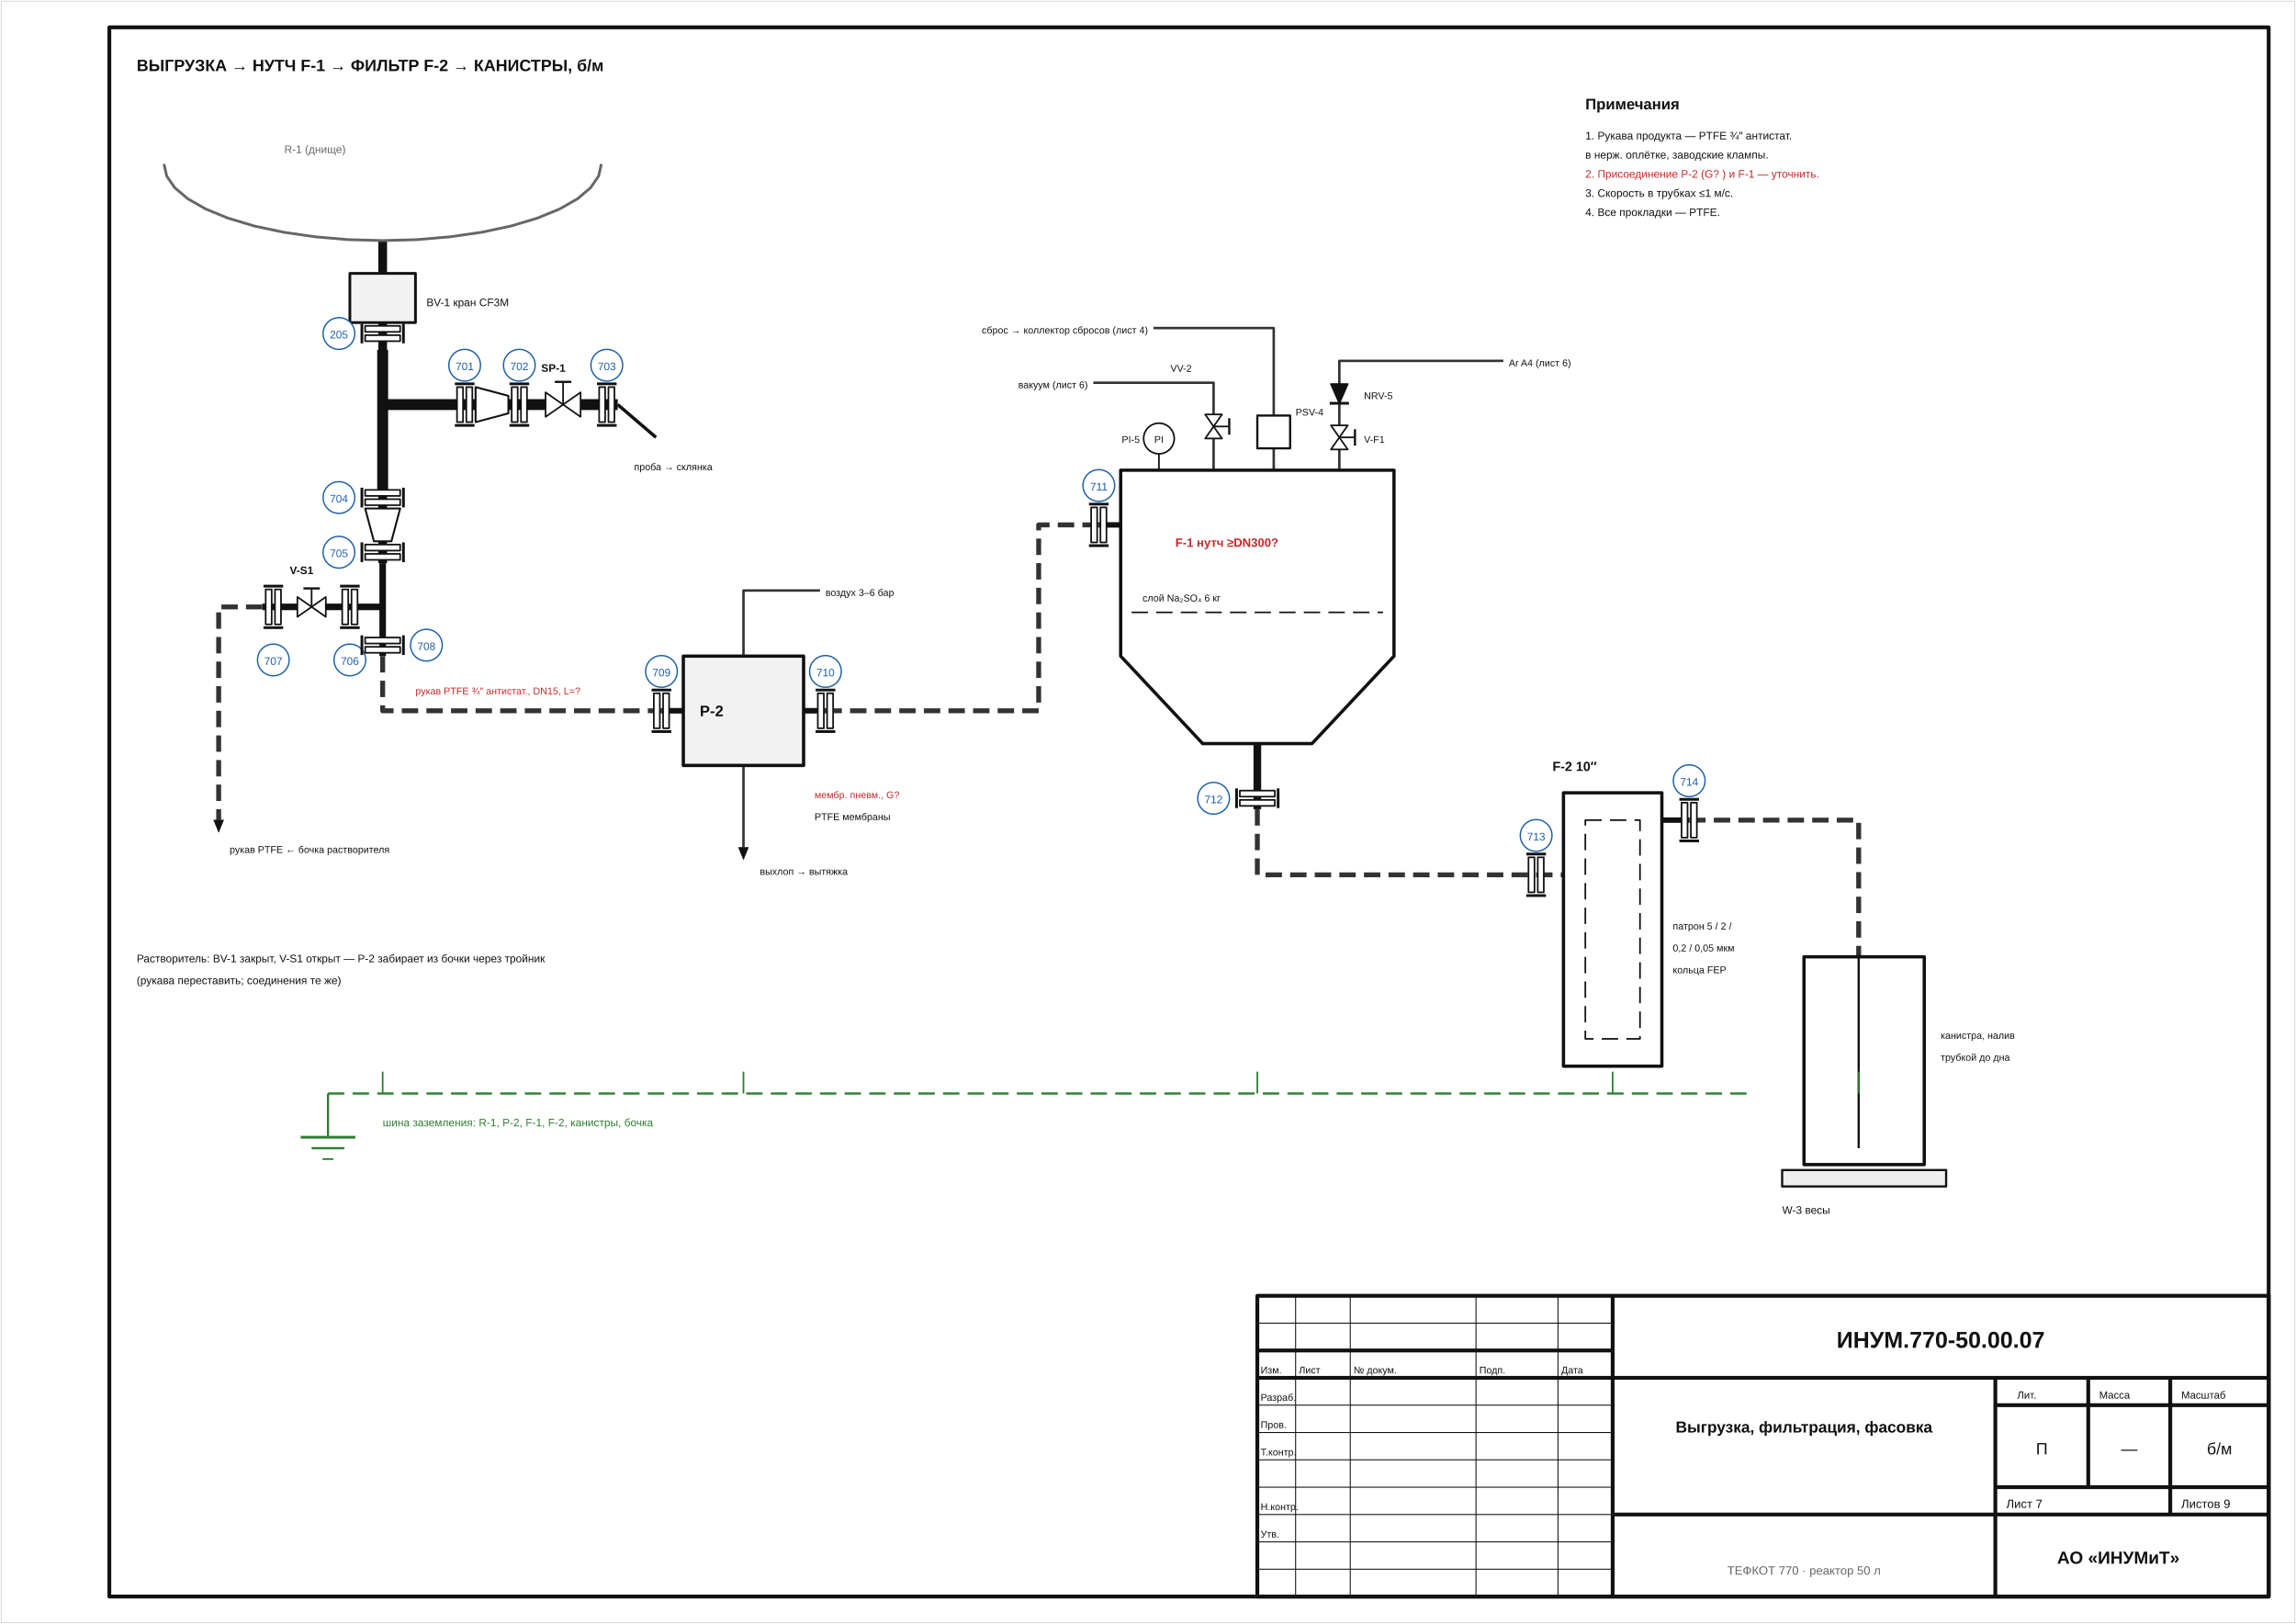
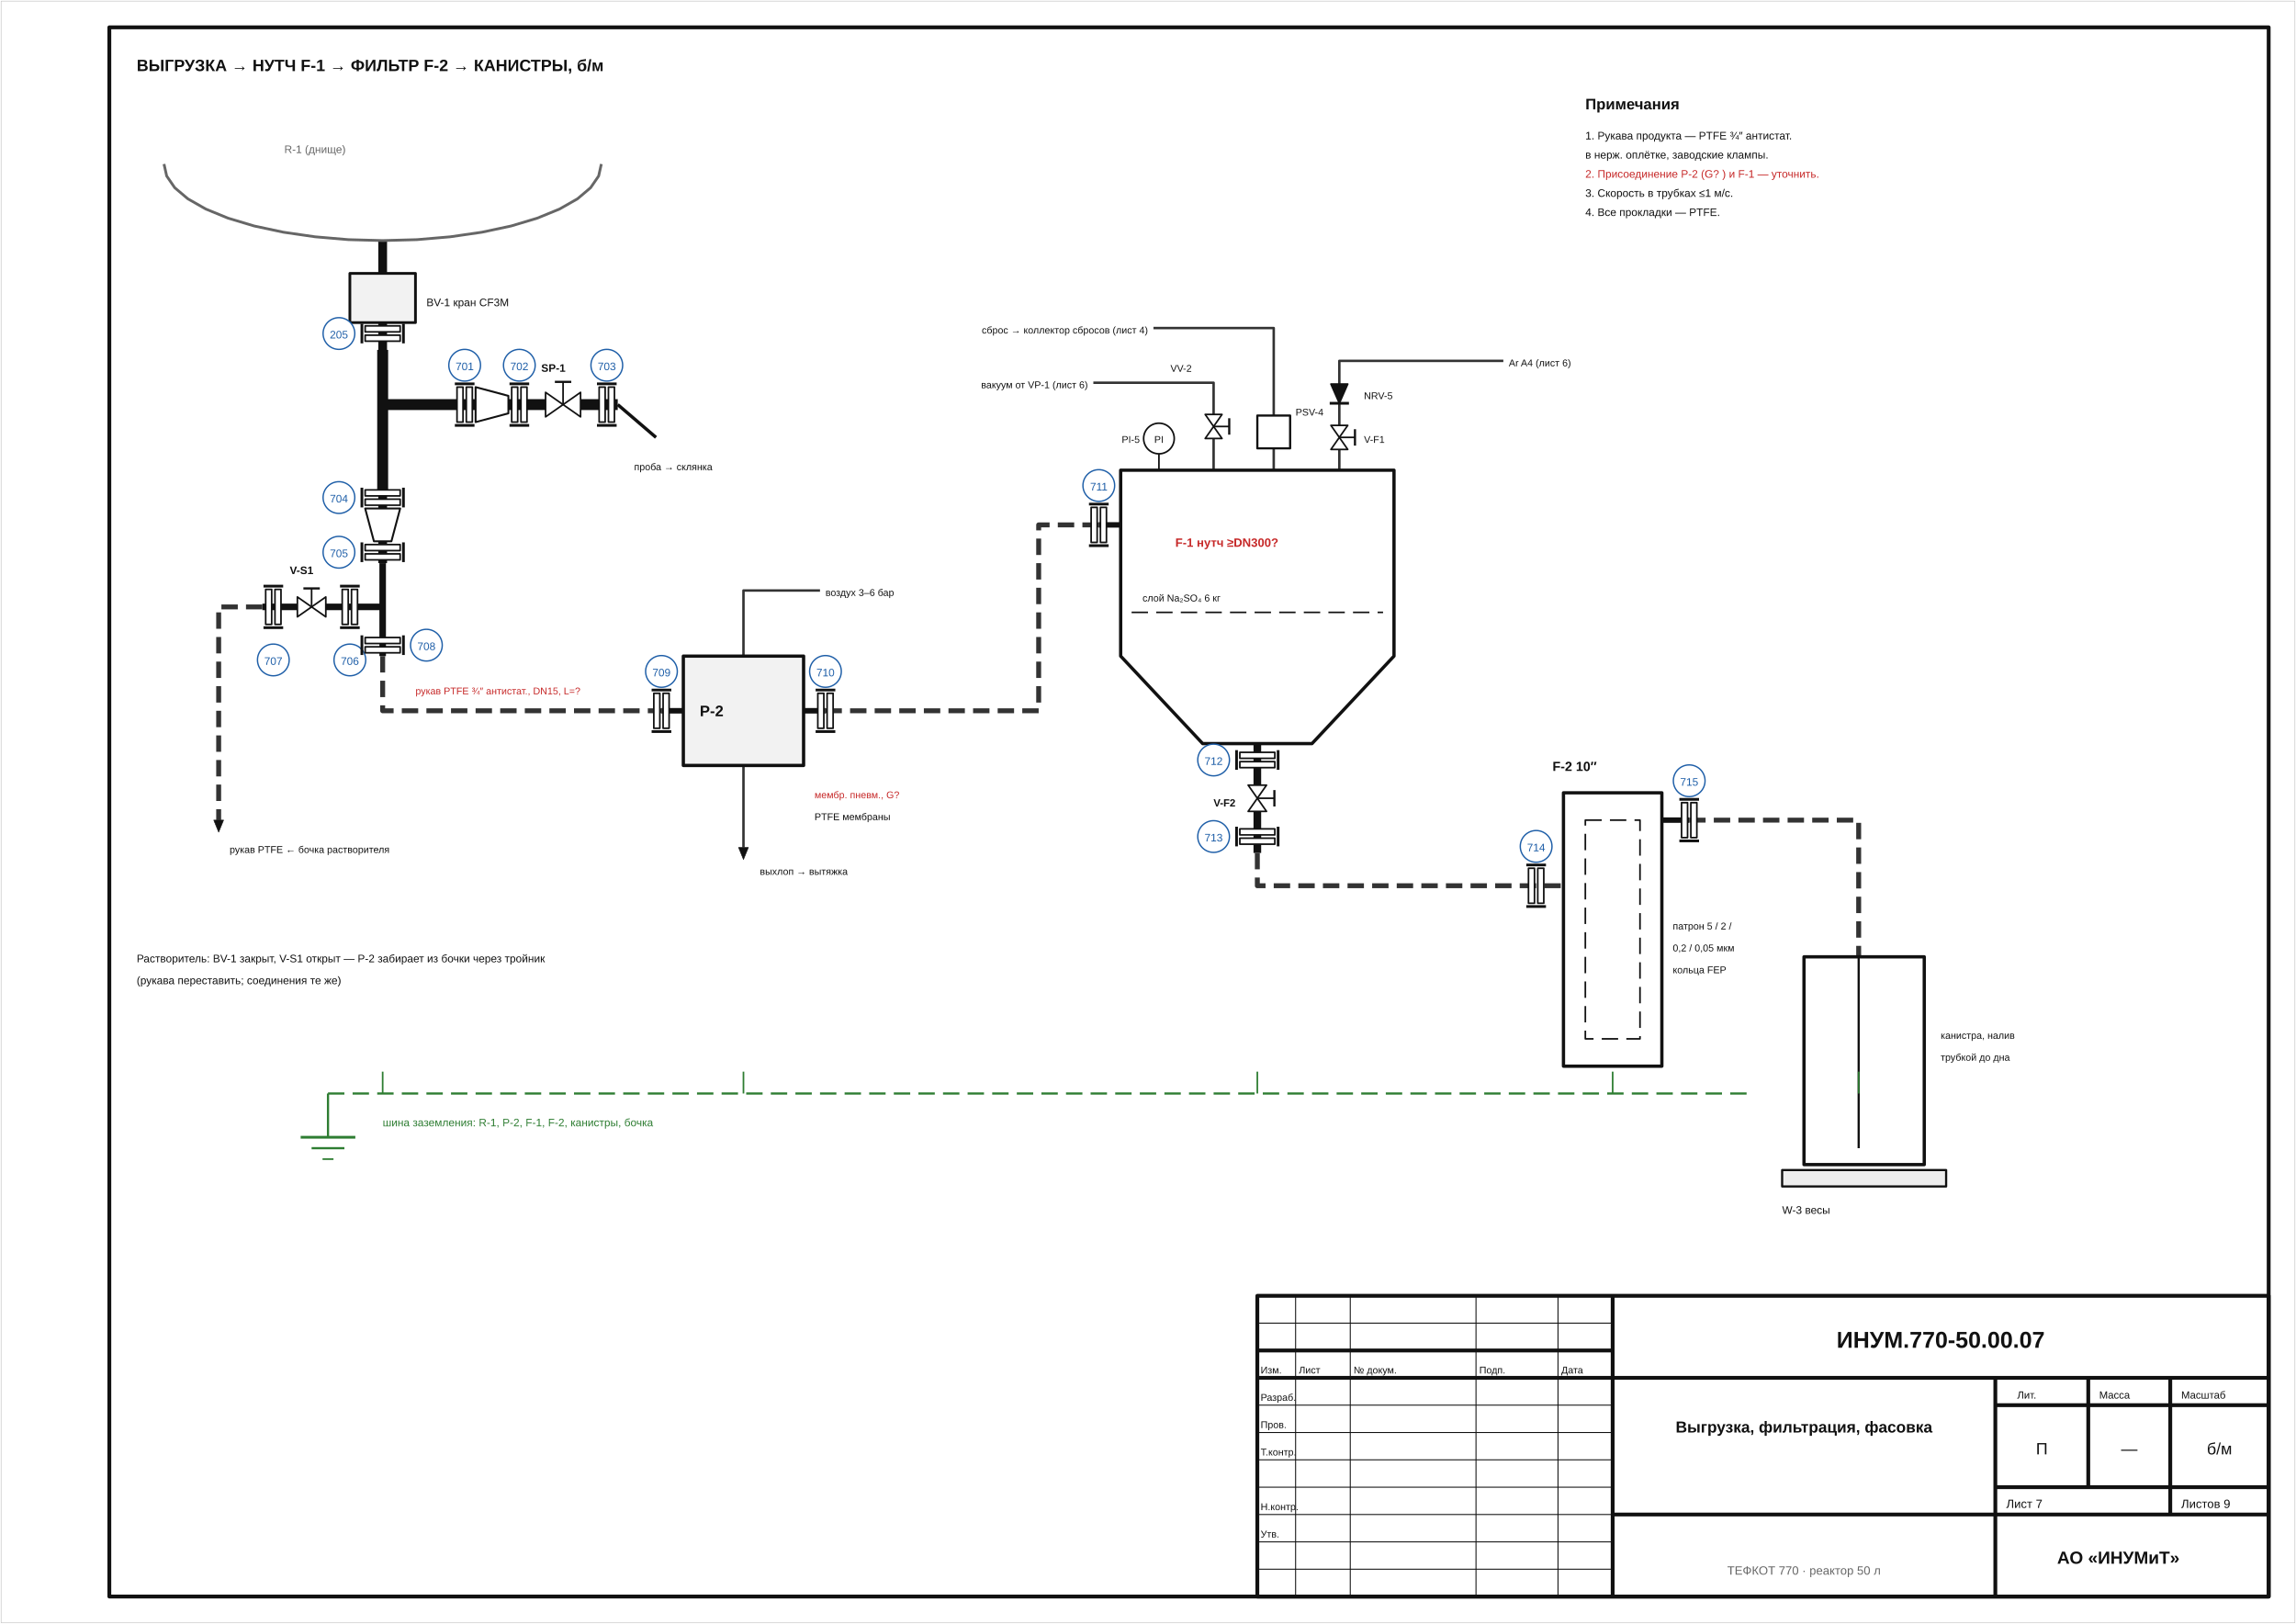
<svg xmlns="http://www.w3.org/2000/svg" viewBox="0 0 420.0 297.0" width="420.0mm" height="297.0mm" font-family="Arial, 'Liberation Sans', sans-serif">
  <rect width="100%" height="100%" fill="#fff" />
  <path d="M230.00,247.00 L295.00,247.00" fill="none" stroke="#111111" stroke-width="0.7" stroke-linejoin="round" />
  <path d="M230.00,252.00 L295.00,252.00" fill="none" stroke="#111111" stroke-width="0.7" stroke-linejoin="round" />
  <path d="M295.00,237.00 L295.00,292.00" fill="none" stroke="#111111" stroke-width="0.7" stroke-linejoin="round" />
  <path d="M295.00,252.00 L415.00,252.00" fill="none" stroke="#111111" stroke-width="0.7" stroke-linejoin="round" />
  <path d="M365.00,252.00 L365.00,292.00" fill="none" stroke="#111111" stroke-width="0.7" stroke-linejoin="round" />
  <path d="M295.00,277.00 L415.00,277.00" fill="none" stroke="#111111" stroke-width="0.7" stroke-linejoin="round" />
  <path d="M365.00,257.00 L415.00,257.00" fill="none" stroke="#111111" stroke-width="0.7" stroke-linejoin="round" />
  <path d="M365.00,272.00 L415.00,272.00" fill="none" stroke="#111111" stroke-width="0.7" stroke-linejoin="round" />
  <path d="M382.00,252.00 L382.00,272.00" fill="none" stroke="#111111" stroke-width="0.7" stroke-linejoin="round" />
  <path d="M397.00,252.00 L397.00,272.00" fill="none" stroke="#111111" stroke-width="0.7" stroke-linejoin="round" />
  <path d="M397.00,272.00 L397.00,277.00" fill="none" stroke="#111111" stroke-width="0.7" stroke-linejoin="round" />
  <path d="M70.00,44.00 L70.00,103.00" fill="none" stroke="#111111" stroke-width="1.6" stroke-linejoin="round" />
  <path d="M70.00,64.00 L70.00,90.00" fill="none" stroke="#111111" stroke-width="2.0" stroke-linejoin="round" />
  <path d="M70.00,74.00 L99.80,74.00" fill="none" stroke="#111111" stroke-width="2.0" stroke-linejoin="round" />
  <path d="M106.20,74.00 L113.00,74.00" fill="none" stroke="#111111" stroke-width="2.0" stroke-linejoin="round" />
  <path d="M70.00,103.00 L70.00,120.00" fill="none" stroke="#111111" stroke-width="1.2" stroke-linejoin="round" />
  <path d="M70.00,111.00 L59.60,111.00" fill="none" stroke="#111111" stroke-width="1.2" stroke-linejoin="round" />
  <path d="M54.40,111.00 L48.00,111.00" fill="none" stroke="#111111" stroke-width="1.2" stroke-linejoin="round" />
  <path d="M48.00,111.00 L40.00,111.00 L40.00,150.00" fill="none" stroke="#333333" stroke-width="0.9" stroke-dasharray="3 1.5" stroke-linejoin="round" />
  <path d="M70.00,120.00 L70.00,130.00 L121.00,130.00" fill="none" stroke="#333333" stroke-width="0.9" stroke-dasharray="3 1.5" stroke-linejoin="round" />
  <path d="M121.00,130.00 L125.00,130.00" fill="none" stroke="#111111" stroke-width="1.0" stroke-linejoin="round" />
  <path d="M147.00,130.00 L151.00,130.00" fill="none" stroke="#111111" stroke-width="1.0" stroke-linejoin="round" />
  <path d="M151.00,130.00 L190.00,130.00 L190.00,96.00 L201.00,96.00" fill="none" stroke="#333333" stroke-width="0.9" stroke-dasharray="3 1.5" stroke-linejoin="round" />
  <path d="M136.00,120.00 L136.00,108.00 L150.00,108.00" fill="none" stroke="#333333" stroke-width="0.45" stroke-linejoin="round" />
  <path d="M136.00,140.00 L136.00,155.00" fill="none" stroke="#333333" stroke-width="0.45" stroke-linejoin="round" />
  <path d="M201.00,96.00 L205.00,96.00" fill="none" stroke="#111111" stroke-width="1.0" stroke-linejoin="round" />
  <path d="M245.00,86.00 L245.00,82.20" fill="none" stroke="#333333" stroke-width="0.45" stroke-linejoin="round" />
  <path d="M245.00,77.80 L245.00,73.76" fill="none" stroke="#333333" stroke-width="0.45" stroke-linejoin="round" />
  <path d="M245.00,70.24 L245.00,66.00 L275.00,66.00" fill="none" stroke="#333333" stroke-width="0.45" stroke-linejoin="round" />
  <path d="M222.00,86.00 L222.00,80.20" fill="none" stroke="#333333" stroke-width="0.45" stroke-linejoin="round" />
  <path d="M222.00,75.80 L222.00,70.00 L200.00,70.00" fill="none" stroke="#333333" stroke-width="0.45" stroke-linejoin="round" />
  <path d="M233.00,86.00 L233.00,82.00" fill="none" stroke="#333333" stroke-width="0.45" stroke-linejoin="round" />
  <path d="M233.00,76.00 L233.00,60.00 L211.00,60.00" fill="none" stroke="#333333" stroke-width="0.45" stroke-linejoin="round" />
-   <path d="M230.00,136.00 L230.00,148.00" fill="none" stroke="#111111" stroke-width="1.4" stroke-linejoin="round" />
-   <path d="M230.00,148.00 L230.00,160.00 L286.00,160.00" fill="none" stroke="#333333" stroke-width="0.9" stroke-dasharray="3 1.5" stroke-linejoin="round" />
+   <path d="M230.00,136.00 L230.00,143.60" fill="none" stroke="#111111" stroke-width="1.4" stroke-linejoin="round" />
+   <path d="M230.00,148.40 L230.00,156.00" fill="none" stroke="#111111" stroke-width="1.4" stroke-linejoin="round" />
+   <path d="M230.00,156.00 L230.00,162.00 L286.00,162.00" fill="none" stroke="#333333" stroke-width="0.9" stroke-dasharray="3 1.5" stroke-linejoin="round" />
  <path d="M304.00,150.00 L309.00,150.00" fill="none" stroke="#111111" stroke-width="1.0" stroke-linejoin="round" />
  <path d="M309.00,150.00 L340.00,150.00 L340.00,175.00" fill="none" stroke="#333333" stroke-width="0.9" stroke-dasharray="3 1.5" stroke-linejoin="round" />
  <path d="M0.20,0.20 L419.80,0.20 L419.80,296.80 L0.20,296.80 Z" fill="none" stroke="#bbbbbb" stroke-width="0.1" stroke-linejoin="round" />
  <path d="M20.00,5.00 L415.00,5.00 L415.00,292.00 L20.00,292.00 Z" fill="none" stroke="#111111" stroke-width="0.7" stroke-linejoin="round" />
  <path d="M230.00,237.00 L415.00,237.00 L415.00,292.00 L230.00,292.00 Z" fill="none" stroke="#111111" stroke-width="0.7" stroke-linejoin="round" />
  <path d="M230.00,242.00 L295.00,242.00" fill="none" stroke="#111111" stroke-width="0.18" stroke-linejoin="round" />
  <path d="M230.00,257.00 L295.00,257.00" fill="none" stroke="#111111" stroke-width="0.18" stroke-linejoin="round" />
  <path d="M230.00,262.00 L295.00,262.00" fill="none" stroke="#111111" stroke-width="0.18" stroke-linejoin="round" />
  <path d="M230.00,267.00 L295.00,267.00" fill="none" stroke="#111111" stroke-width="0.18" stroke-linejoin="round" />
  <path d="M230.00,272.00 L295.00,272.00" fill="none" stroke="#111111" stroke-width="0.18" stroke-linejoin="round" />
  <path d="M230.00,277.00 L295.00,277.00" fill="none" stroke="#111111" stroke-width="0.18" stroke-linejoin="round" />
  <path d="M230.00,282.00 L295.00,282.00" fill="none" stroke="#111111" stroke-width="0.18" stroke-linejoin="round" />
  <path d="M230.00,287.00 L295.00,287.00" fill="none" stroke="#111111" stroke-width="0.18" stroke-linejoin="round" />
  <path d="M237.00,237.00 L237.00,292.00" fill="none" stroke="#111111" stroke-width="0.18" stroke-linejoin="round" />
  <path d="M247.00,237.00 L247.00,292.00" fill="none" stroke="#111111" stroke-width="0.18" stroke-linejoin="round" />
  <path d="M270.00,237.00 L270.00,292.00" fill="none" stroke="#111111" stroke-width="0.18" stroke-linejoin="round" />
  <path d="M285.00,237.00 L285.00,292.00" fill="none" stroke="#111111" stroke-width="0.18" stroke-linejoin="round" />
  <text x="230.60" y="251.20" font-size="1.8" text-anchor="start" fill="#111111">Изм.</text>
  <text x="237.60" y="251.20" font-size="1.8" text-anchor="start" fill="#111111">Лист</text>
  <text x="247.60" y="251.20" font-size="1.8" text-anchor="start" fill="#111111">№ докум.</text>
  <text x="270.60" y="251.20" font-size="1.8" text-anchor="start" fill="#111111">Подп.</text>
  <text x="285.60" y="251.20" font-size="1.8" text-anchor="start" fill="#111111">Дата</text>
  <text x="230.60" y="256.20" font-size="1.8" text-anchor="start" fill="#111111">Разраб.</text>
  <text x="230.60" y="261.20" font-size="1.8" text-anchor="start" fill="#111111">Пров.</text>
  <text x="230.60" y="266.20" font-size="1.8" text-anchor="start" fill="#111111">Т.контр.</text>
  <text x="230.60" y="276.20" font-size="1.8" text-anchor="start" fill="#111111">Н.контр.</text>
  <text x="230.60" y="281.20" font-size="1.8" text-anchor="start" fill="#111111">Утв.</text>
  <text x="248.60" y="256.20" font-size="1.8" text-anchor="start" fill="#111111" />
  <text x="355.00" y="246.50" font-size="4.2" text-anchor="middle" fill="#111111" font-weight="bold">ИНУМ.770-50.00.07</text>
  <text x="330.00" y="262.00" font-size="2.9" text-anchor="middle" fill="#111111" font-weight="bold">Выгрузка, фильтрация, фасовка</text>
  <text x="369.00" y="255.80" font-size="1.9" text-anchor="start" fill="#111111">Лит.</text>
  <text x="384.00" y="255.80" font-size="1.9" text-anchor="start" fill="#111111">Масса</text>
  <text x="399.00" y="255.80" font-size="1.9" text-anchor="start" fill="#111111">Масштаб</text>
  <text x="373.50" y="266.00" font-size="3" text-anchor="middle" fill="#111111">П</text>
  <text x="389.50" y="266.00" font-size="3" text-anchor="middle" fill="#111111">—</text>
  <text x="406.00" y="266.00" font-size="3" text-anchor="middle" fill="#111111">б/м</text>
  <text x="367.00" y="275.80" font-size="2.2" text-anchor="start" fill="#111111">Лист 7</text>
  <text x="399.00" y="275.80" font-size="2.2" text-anchor="start" fill="#111111">Листов 9</text>
  <text x="387.50" y="286.00" font-size="3.2" text-anchor="middle" fill="#111111" font-weight="bold">АО «ИНУМиТ»</text>
  <text x="330.00" y="288.00" font-size="2.2" text-anchor="middle" fill="#666666">ТЕФКОТ 770 · реактор 50 л</text>
  <text x="25.00" y="13.00" font-size="3.0" text-anchor="start" fill="#111111" font-weight="bold">ВЫГРУЗКА → НУТЧ F-1 → ФИЛЬТР F-2 → КАНИСТРЫ, б/м</text>
  <path d="M30.00,30.00 L30.49,32.19 L31.96,34.33 L34.36,36.36 L37.64,38.23 L41.72,39.90 L46.49,41.33 L51.84,42.47 L57.64,43.31 L63.74,43.83 L70.00,44.00 L76.26,43.83 L82.36,43.31 L88.16,42.47 L93.51,41.33 L98.28,39.90 L102.36,38.23 L105.64,36.36 L108.04,34.33 L109.51,32.19 L110.00,30.00" fill="none" stroke="#666666" stroke-width="0.5" stroke-linejoin="round" />
  <text x="52.00" y="28.00" font-size="2.0" text-anchor="start" fill="#666666">R-1 (днище)</text>
  <path d="M64.00,50.00 L76.00,50.00 L76.00,59.00 L64.00,59.00 Z" fill="#f2f2f2" stroke="#111111" stroke-width="0.5" stroke-linejoin="round" />
  <text x="78.00" y="56.00" font-size="2.0" text-anchor="start" fill="#111111">BV-1 кран CF3M</text>
  <path d="M66.80,59.60 L73.20,59.60 L73.20,60.70 L66.80,60.70 Z" fill="#ffffff" stroke="#111111" stroke-width="0.3" stroke-linejoin="round" />
  <path d="M66.80,61.30 L73.20,61.30 L73.20,62.40 L66.80,62.40 Z" fill="#ffffff" stroke="#111111" stroke-width="0.3" stroke-linejoin="round" />
  <path d="M66.20,59.20 L66.20,62.80" fill="none" stroke="#111111" stroke-width="0.5" stroke-linejoin="round" />
  <path d="M73.80,59.20 L73.80,62.80" fill="none" stroke="#111111" stroke-width="0.5" stroke-linejoin="round" />
  <circle cx="62.00" cy="61.00" r="2.90" fill="#ffffff" stroke="#1f5fa8" stroke-width="0.25" />
  <text x="62.00" y="61.90" font-size="2.0" text-anchor="middle" fill="#1f5fa8">205</text>
  <path d="M83.60,70.80 L84.70,70.80 L84.70,77.20 L83.60,77.20 Z" fill="#ffffff" stroke="#111111" stroke-width="0.3" stroke-linejoin="round" />
  <path d="M85.30,70.80 L86.40,70.80 L86.40,77.20 L85.30,77.20 Z" fill="#ffffff" stroke="#111111" stroke-width="0.3" stroke-linejoin="round" />
  <path d="M83.20,70.20 L86.80,70.20" fill="none" stroke="#111111" stroke-width="0.5" stroke-linejoin="round" />
  <path d="M83.20,77.80 L86.80,77.80" fill="none" stroke="#111111" stroke-width="0.5" stroke-linejoin="round" />
  <circle cx="85.00" cy="66.80" r="2.90" fill="#ffffff" stroke="#1f5fa8" stroke-width="0.25" />
  <text x="85.00" y="67.70" font-size="2.0" text-anchor="middle" fill="#1f5fa8">701</text>
  <path d="M87.00,70.80 L87.00,77.20 L93.00,75.60 L93.00,72.40 Z" fill="#ffffff" stroke="#111111" stroke-width="0.35" stroke-linejoin="round" />
  <path d="M93.60,70.80 L94.70,70.80 L94.70,77.20 L93.60,77.20 Z" fill="#ffffff" stroke="#111111" stroke-width="0.3" stroke-linejoin="round" />
  <path d="M95.30,70.80 L96.40,70.80 L96.40,77.20 L95.30,77.20 Z" fill="#ffffff" stroke="#111111" stroke-width="0.3" stroke-linejoin="round" />
  <path d="M93.20,70.20 L96.80,70.20" fill="none" stroke="#111111" stroke-width="0.5" stroke-linejoin="round" />
  <path d="M93.20,77.80 L96.80,77.80" fill="none" stroke="#111111" stroke-width="0.5" stroke-linejoin="round" />
  <circle cx="95.00" cy="66.80" r="2.90" fill="#ffffff" stroke="#1f5fa8" stroke-width="0.25" />
  <text x="95.00" y="67.70" font-size="2.0" text-anchor="middle" fill="#1f5fa8">702</text>
  <path d="M99.80,71.76 L106.20,76.24 L106.20,71.76 L99.80,76.24 Z" fill="#ffffff" stroke="#111111" stroke-width="0.3" stroke-linejoin="round" />
  <path d="M103.00,74.00 L103.00,69.84" fill="none" stroke="#111111" stroke-width="0.3" stroke-linejoin="round" />
  <path d="M101.50,69.84 L104.50,69.84" fill="none" stroke="#111111" stroke-width="0.4" stroke-linejoin="round" />
  <text x="99.00" y="68.00" font-size="2.0" text-anchor="start" fill="#111111" font-weight="bold">SP-1</text>
  <path d="M109.60,70.80 L110.70,70.80 L110.70,77.20 L109.60,77.20 Z" fill="#ffffff" stroke="#111111" stroke-width="0.3" stroke-linejoin="round" />
  <path d="M111.30,70.80 L112.40,70.80 L112.40,77.20 L111.30,77.20 Z" fill="#ffffff" stroke="#111111" stroke-width="0.3" stroke-linejoin="round" />
  <path d="M109.20,70.20 L112.80,70.20" fill="none" stroke="#111111" stroke-width="0.5" stroke-linejoin="round" />
  <path d="M109.20,77.80 L112.80,77.80" fill="none" stroke="#111111" stroke-width="0.5" stroke-linejoin="round" />
  <circle cx="111.00" cy="66.80" r="2.90" fill="#ffffff" stroke="#1f5fa8" stroke-width="0.25" />
  <text x="111.00" y="67.70" font-size="2.0" text-anchor="middle" fill="#1f5fa8">703</text>
  <path d="M113.00,74.00 L120.00,80.00" fill="none" stroke="#111111" stroke-width="0.6" stroke-linejoin="round" />
  <text x="116.00" y="86.00" font-size="1.8" text-anchor="start" fill="#111111">проба → склянка</text>
  <path d="M66.80,89.60 L73.20,89.60 L73.20,90.70 L66.80,90.70 Z" fill="#ffffff" stroke="#111111" stroke-width="0.3" stroke-linejoin="round" />
  <path d="M66.80,91.30 L73.20,91.30 L73.20,92.40 L66.80,92.40 Z" fill="#ffffff" stroke="#111111" stroke-width="0.3" stroke-linejoin="round" />
  <path d="M66.20,89.20 L66.20,92.80" fill="none" stroke="#111111" stroke-width="0.5" stroke-linejoin="round" />
  <path d="M73.80,89.20 L73.80,92.80" fill="none" stroke="#111111" stroke-width="0.5" stroke-linejoin="round" />
  <circle cx="62.00" cy="91.00" r="2.90" fill="#ffffff" stroke="#1f5fa8" stroke-width="0.25" />
  <text x="62.00" y="91.90" font-size="2.0" text-anchor="middle" fill="#1f5fa8">704</text>
  <path d="M66.80,93.00 L73.20,93.00 L71.60,99.00 L68.40,99.00 Z" fill="#ffffff" stroke="#111111" stroke-width="0.35" stroke-linejoin="round" />
  <path d="M66.80,99.60 L73.20,99.60 L73.20,100.70 L66.80,100.70 Z" fill="#ffffff" stroke="#111111" stroke-width="0.3" stroke-linejoin="round" />
  <path d="M66.80,101.30 L73.20,101.30 L73.20,102.40 L66.80,102.40 Z" fill="#ffffff" stroke="#111111" stroke-width="0.3" stroke-linejoin="round" />
  <path d="M66.20,99.20 L66.20,102.80" fill="none" stroke="#111111" stroke-width="0.5" stroke-linejoin="round" />
  <path d="M73.80,99.20 L73.80,102.80" fill="none" stroke="#111111" stroke-width="0.5" stroke-linejoin="round" />
  <circle cx="62.00" cy="101.00" r="2.90" fill="#ffffff" stroke="#1f5fa8" stroke-width="0.25" />
  <text x="62.00" y="101.90" font-size="2.0" text-anchor="middle" fill="#1f5fa8">705</text>
  <path d="M62.60,107.80 L63.70,107.80 L63.70,114.20 L62.60,114.20 Z" fill="#ffffff" stroke="#111111" stroke-width="0.3" stroke-linejoin="round" />
  <path d="M64.30,107.80 L65.40,107.80 L65.40,114.20 L64.30,114.20 Z" fill="#ffffff" stroke="#111111" stroke-width="0.3" stroke-linejoin="round" />
  <path d="M62.20,107.20 L65.80,107.20" fill="none" stroke="#111111" stroke-width="0.5" stroke-linejoin="round" />
  <path d="M62.20,114.80 L65.80,114.80" fill="none" stroke="#111111" stroke-width="0.5" stroke-linejoin="round" />
  <circle cx="64.00" cy="120.70" r="2.90" fill="#ffffff" stroke="#1f5fa8" stroke-width="0.25" />
  <text x="64.00" y="121.60" font-size="2.0" text-anchor="middle" fill="#1f5fa8">706</text>
  <path d="M54.40,109.18 L59.60,112.82 L59.60,109.18 L54.40,112.82 Z" fill="#ffffff" stroke="#111111" stroke-width="0.3" stroke-linejoin="round" />
  <path d="M57.00,111.00 L57.00,107.62" fill="none" stroke="#111111" stroke-width="0.3" stroke-linejoin="round" />
  <path d="M55.50,107.62 L58.50,107.62" fill="none" stroke="#111111" stroke-width="0.4" stroke-linejoin="round" />
  <text x="53.00" y="105.00" font-size="2.0" text-anchor="start" fill="#111111" font-weight="bold">V-S1</text>
  <path d="M48.60,107.80 L49.70,107.80 L49.70,114.20 L48.60,114.20 Z" fill="#ffffff" stroke="#111111" stroke-width="0.3" stroke-linejoin="round" />
  <path d="M50.30,107.80 L51.40,107.80 L51.40,114.20 L50.30,114.20 Z" fill="#ffffff" stroke="#111111" stroke-width="0.3" stroke-linejoin="round" />
  <path d="M48.20,107.20 L51.80,107.20" fill="none" stroke="#111111" stroke-width="0.5" stroke-linejoin="round" />
  <path d="M48.20,114.80 L51.80,114.80" fill="none" stroke="#111111" stroke-width="0.5" stroke-linejoin="round" />
  <circle cx="50.00" cy="120.70" r="2.90" fill="#ffffff" stroke="#1f5fa8" stroke-width="0.25" />
  <text x="50.00" y="121.60" font-size="2.0" text-anchor="middle" fill="#1f5fa8">707</text>
  <path d="M40.00,152.20 L39.10,150.00 L40.90,150.00 Z" fill="#111111" stroke="#111111" stroke-width="0.1" stroke-linejoin="round" />
  <text x="42.00" y="156.00" font-size="1.8" text-anchor="start" fill="#111111">рукав PTFE ← бочка растворителя</text>
  <path d="M66.80,116.60 L73.20,116.60 L73.20,117.70 L66.80,117.70 Z" fill="#ffffff" stroke="#111111" stroke-width="0.3" stroke-linejoin="round" />
  <path d="M66.80,118.30 L73.20,118.30 L73.20,119.40 L66.80,119.40 Z" fill="#ffffff" stroke="#111111" stroke-width="0.3" stroke-linejoin="round" />
  <path d="M66.20,116.20 L66.20,119.80" fill="none" stroke="#111111" stroke-width="0.5" stroke-linejoin="round" />
  <path d="M73.80,116.20 L73.80,119.80" fill="none" stroke="#111111" stroke-width="0.5" stroke-linejoin="round" />
  <circle cx="78.00" cy="118.00" r="2.90" fill="#ffffff" stroke="#1f5fa8" stroke-width="0.25" />
  <text x="78.00" y="118.90" font-size="2.0" text-anchor="middle" fill="#1f5fa8">708</text>
  <text x="76.00" y="127.00" font-size="1.8" text-anchor="start" fill="#c62828">рукав PTFE ¾″ антистат., DN15, L=?</text>
  <path d="M119.60,126.80 L120.70,126.80 L120.70,133.20 L119.60,133.20 Z" fill="#ffffff" stroke="#111111" stroke-width="0.3" stroke-linejoin="round" />
  <path d="M121.30,126.80 L122.40,126.80 L122.40,133.20 L121.30,133.20 Z" fill="#ffffff" stroke="#111111" stroke-width="0.3" stroke-linejoin="round" />
  <path d="M119.20,126.20 L122.80,126.20" fill="none" stroke="#111111" stroke-width="0.5" stroke-linejoin="round" />
  <path d="M119.20,133.80 L122.80,133.80" fill="none" stroke="#111111" stroke-width="0.5" stroke-linejoin="round" />
  <circle cx="121.00" cy="122.80" r="2.90" fill="#ffffff" stroke="#1f5fa8" stroke-width="0.25" />
  <text x="121.00" y="123.70" font-size="2.0" text-anchor="middle" fill="#1f5fa8">709</text>
  <path d="M125.00,120.00 L147.00,120.00 L147.00,140.00 L125.00,140.00 Z" fill="#f2f2f2" stroke="#111111" stroke-width="0.6" stroke-linejoin="round" />
  <text x="128.00" y="131.00" font-size="2.8" text-anchor="start" fill="#111111" font-weight="bold">P-2</text>
  <text x="149.00" y="146.00" font-size="1.8" text-anchor="start" fill="#c62828">мембр. пневм., G?</text>
  <text x="149.00" y="150.00" font-size="1.8" text-anchor="start" fill="#111111">PTFE мембраны</text>
  <path d="M149.60,126.80 L150.70,126.80 L150.70,133.20 L149.60,133.20 Z" fill="#ffffff" stroke="#111111" stroke-width="0.3" stroke-linejoin="round" />
  <path d="M151.30,126.80 L152.40,126.80 L152.40,133.20 L151.30,133.20 Z" fill="#ffffff" stroke="#111111" stroke-width="0.3" stroke-linejoin="round" />
  <path d="M149.20,126.20 L152.80,126.20" fill="none" stroke="#111111" stroke-width="0.5" stroke-linejoin="round" />
  <path d="M149.20,133.80 L152.80,133.80" fill="none" stroke="#111111" stroke-width="0.5" stroke-linejoin="round" />
  <circle cx="151.00" cy="122.80" r="2.90" fill="#ffffff" stroke="#1f5fa8" stroke-width="0.25" />
  <text x="151.00" y="123.70" font-size="2.0" text-anchor="middle" fill="#1f5fa8">710</text>
  <text x="151.00" y="109.00" font-size="1.8" text-anchor="start" fill="#111111">воздух 3–6 бар</text>
  <path d="M136.00,157.20 L135.10,155.00 L136.90,155.00 Z" fill="#111111" stroke="#111111" stroke-width="0.1" stroke-linejoin="round" />
  <text x="139.00" y="160.00" font-size="1.8" text-anchor="start" fill="#111111">выхлоп → вытяжка</text>
  <path d="M199.60,92.80 L200.70,92.80 L200.70,99.20 L199.60,99.20 Z" fill="#ffffff" stroke="#111111" stroke-width="0.3" stroke-linejoin="round" />
  <path d="M201.30,92.80 L202.40,92.80 L202.40,99.20 L201.30,99.20 Z" fill="#ffffff" stroke="#111111" stroke-width="0.3" stroke-linejoin="round" />
  <path d="M199.20,92.20 L202.80,92.20" fill="none" stroke="#111111" stroke-width="0.5" stroke-linejoin="round" />
  <path d="M199.20,99.80 L202.80,99.80" fill="none" stroke="#111111" stroke-width="0.5" stroke-linejoin="round" />
  <circle cx="201.00" cy="88.80" r="2.90" fill="#ffffff" stroke="#1f5fa8" stroke-width="0.25" />
  <text x="201.00" y="89.70" font-size="2.0" text-anchor="middle" fill="#1f5fa8">711</text>
  <path d="M205.00,86.00 L255.00,86.00 L255.00,120.00 L240.00,136.00 L220.00,136.00 L205.00,120.00 Z" fill="#ffffff" stroke="#111111" stroke-width="0.6" stroke-linejoin="round" />
  <path d="M207.00,112.00 L253.00,112.00" fill="none" stroke="#111111" stroke-width="0.3" stroke-dasharray="3 1.5" stroke-linejoin="round" />
  <text x="209.00" y="110.00" font-size="1.8" text-anchor="start" fill="#111111">слой Na₂SO₄ 6 кг</text>
  <text x="215.00" y="100.00" font-size="2.2" text-anchor="start" fill="#c62828" font-weight="bold">F-1 нутч ≥DN300?</text>
  <text x="276.00" y="67.00" font-size="1.8" text-anchor="start" fill="#111111">Ar A4 (лист 6)</text>
  <path d="M243.46,77.80 L246.54,82.20 L243.46,82.20 L246.54,77.80 Z" fill="#ffffff" stroke="#111111" stroke-width="0.3" stroke-linejoin="round" />
  <path d="M245.00,80.00 L247.86,80.00" fill="none" stroke="#111111" stroke-width="0.3" stroke-linejoin="round" />
  <path d="M247.86,78.50 L247.86,81.50" fill="none" stroke="#111111" stroke-width="0.4" stroke-linejoin="round" />
  <text x="249.50" y="81.00" font-size="1.8" text-anchor="start" fill="#111111">V-F1</text>
  <path d="M245.00,73.76 L243.46,70.24 L246.54,70.24 Z" fill="#111111" stroke="#111111" stroke-width="0.3" stroke-linejoin="round" />
  <path d="M243.24,73.76 L246.76,73.76" fill="none" stroke="#111111" stroke-width="0.5" stroke-linejoin="round" />
  <text x="249.50" y="73.00" font-size="1.8" text-anchor="start" fill="#111111">NRV-5</text>
-   <text x="199.00" y="71.00" font-size="1.8" text-anchor="end" fill="#111111">вакуум (лист 6)</text>
+   <text x="199.00" y="71.00" font-size="1.8" text-anchor="end" fill="#111111">вакуум от VP-1 (лист 6)</text>
  <path d="M220.46,75.80 L223.54,80.20 L220.46,80.20 L223.54,75.80 Z" fill="#ffffff" stroke="#111111" stroke-width="0.3" stroke-linejoin="round" />
  <path d="M222.00,78.00 L224.86,78.00" fill="none" stroke="#111111" stroke-width="0.3" stroke-linejoin="round" />
  <path d="M224.86,76.50 L224.86,79.50" fill="none" stroke="#111111" stroke-width="0.4" stroke-linejoin="round" />
  <text x="218.00" y="68.00" font-size="1.8" text-anchor="end" fill="#111111">VV-2</text>
  <path d="M212.00,86.00 L212.00,83.00" fill="none" stroke="#111111" stroke-width="0.3" stroke-linejoin="round" />
  <circle cx="212.00" cy="80.20" r="2.80" fill="#ffffff" stroke="#111111" stroke-width="0.3" />
  <text x="212.00" y="81.00" font-size="1.8" text-anchor="middle" fill="#111111">PI</text>
  <text x="208.50" y="81.00" font-size="1.8" text-anchor="end" fill="#111111">PI-5</text>
  <path d="M230.00,76.00 L236.00,76.00 L236.00,82.00 L230.00,82.00 Z" fill="#ffffff" stroke="#111111" stroke-width="0.4" stroke-linejoin="round" />
  <text x="237.00" y="76.00" font-size="1.8" text-anchor="start" fill="#111111">PSV-4</text>
  <text x="210.00" y="61.00" font-size="1.8" text-anchor="end" fill="#111111">сброс → коллектор сбросов (лист 4)</text>
-   <path d="M226.80,144.60 L233.20,144.60 L233.20,145.70 L226.80,145.70 Z" fill="#ffffff" stroke="#111111" stroke-width="0.3" stroke-linejoin="round" />
-   <path d="M226.80,146.30 L233.20,146.30 L233.20,147.40 L226.80,147.40 Z" fill="#ffffff" stroke="#111111" stroke-width="0.3" stroke-linejoin="round" />
-   <path d="M226.20,144.20 L226.20,147.80" fill="none" stroke="#111111" stroke-width="0.5" stroke-linejoin="round" />
-   <path d="M233.80,144.20 L233.80,147.80" fill="none" stroke="#111111" stroke-width="0.5" stroke-linejoin="round" />
-   <circle cx="222.00" cy="146.00" r="2.90" fill="#ffffff" stroke="#1f5fa8" stroke-width="0.25" />
-   <text x="222.00" y="146.90" font-size="2.0" text-anchor="middle" fill="#1f5fa8">712</text>
-   <path d="M279.60,156.80 L280.70,156.80 L280.70,163.20 L279.60,163.20 Z" fill="#ffffff" stroke="#111111" stroke-width="0.3" stroke-linejoin="round" />
-   <path d="M281.30,156.80 L282.40,156.80 L282.40,163.20 L281.30,163.20 Z" fill="#ffffff" stroke="#111111" stroke-width="0.3" stroke-linejoin="round" />
-   <path d="M279.20,156.20 L282.80,156.20" fill="none" stroke="#111111" stroke-width="0.5" stroke-linejoin="round" />
-   <path d="M279.20,163.80 L282.80,163.80" fill="none" stroke="#111111" stroke-width="0.5" stroke-linejoin="round" />
-   <circle cx="281.00" cy="152.80" r="2.90" fill="#ffffff" stroke="#1f5fa8" stroke-width="0.25" />
-   <text x="281.00" y="153.70" font-size="2.0" text-anchor="middle" fill="#1f5fa8">713</text>
+   <path d="M226.80,137.60 L233.20,137.60 L233.20,138.70 L226.80,138.70 Z" fill="#ffffff" stroke="#111111" stroke-width="0.3" stroke-linejoin="round" />
+   <path d="M226.80,139.30 L233.20,139.30 L233.20,140.40 L226.80,140.40 Z" fill="#ffffff" stroke="#111111" stroke-width="0.3" stroke-linejoin="round" />
+   <path d="M226.20,137.20 L226.20,140.80" fill="none" stroke="#111111" stroke-width="0.5" stroke-linejoin="round" />
+   <path d="M233.80,137.20 L233.80,140.80" fill="none" stroke="#111111" stroke-width="0.5" stroke-linejoin="round" />
+   <circle cx="222.00" cy="139.00" r="2.90" fill="#ffffff" stroke="#1f5fa8" stroke-width="0.25" />
+   <text x="222.00" y="139.90" font-size="2.0" text-anchor="middle" fill="#1f5fa8">712</text>
+   <path d="M228.32,143.60 L231.68,148.40 L228.32,148.40 L231.68,143.60 Z" fill="#ffffff" stroke="#111111" stroke-width="0.3" stroke-linejoin="round" />
+   <path d="M230.00,146.00 L233.12,146.00" fill="none" stroke="#111111" stroke-width="0.3" stroke-linejoin="round" />
+   <path d="M233.12,144.50 L233.12,147.50" fill="none" stroke="#111111" stroke-width="0.4" stroke-linejoin="round" />
+   <text x="226.00" y="147.50" font-size="1.9" text-anchor="end" fill="#111111" font-weight="bold">V-F2</text>
+   <path d="M226.80,151.60 L233.20,151.60 L233.20,152.70 L226.80,152.70 Z" fill="#ffffff" stroke="#111111" stroke-width="0.3" stroke-linejoin="round" />
+   <path d="M226.80,153.30 L233.20,153.30 L233.20,154.40 L226.80,154.40 Z" fill="#ffffff" stroke="#111111" stroke-width="0.3" stroke-linejoin="round" />
+   <path d="M226.20,151.20 L226.20,154.80" fill="none" stroke="#111111" stroke-width="0.5" stroke-linejoin="round" />
+   <path d="M233.80,151.20 L233.80,154.80" fill="none" stroke="#111111" stroke-width="0.5" stroke-linejoin="round" />
+   <circle cx="222.00" cy="153.00" r="2.90" fill="#ffffff" stroke="#1f5fa8" stroke-width="0.25" />
+   <text x="222.00" y="153.90" font-size="2.0" text-anchor="middle" fill="#1f5fa8">713</text>
+   <path d="M279.60,158.80 L280.70,158.80 L280.70,165.20 L279.60,165.20 Z" fill="#ffffff" stroke="#111111" stroke-width="0.3" stroke-linejoin="round" />
+   <path d="M281.30,158.80 L282.40,158.80 L282.40,165.20 L281.30,165.20 Z" fill="#ffffff" stroke="#111111" stroke-width="0.3" stroke-linejoin="round" />
+   <path d="M279.20,158.20 L282.80,158.20" fill="none" stroke="#111111" stroke-width="0.5" stroke-linejoin="round" />
+   <path d="M279.20,165.80 L282.80,165.80" fill="none" stroke="#111111" stroke-width="0.5" stroke-linejoin="round" />
+   <circle cx="281.00" cy="154.80" r="2.90" fill="#ffffff" stroke="#1f5fa8" stroke-width="0.25" />
+   <text x="281.00" y="155.70" font-size="2.0" text-anchor="middle" fill="#1f5fa8">714</text>
  <path d="M286.00,145.00 L304.00,145.00 L304.00,195.00 L286.00,195.00 Z" fill="#ffffff" stroke="#111111" stroke-width="0.6" stroke-linejoin="round" />
  <path d="M290.00,150.00 L300.00,150.00 L300.00,190.00 L290.00,190.00 Z" fill="none" stroke="#111111" stroke-width="0.3" stroke-dasharray="3 1.5" stroke-linejoin="round" />
  <text x="284.00" y="141.00" font-size="2.4" text-anchor="start" fill="#111111" font-weight="bold">F-2 10″</text>
  <text x="306.00" y="170.00" font-size="1.8" text-anchor="start" fill="#111111">патрон 5 / 2 /</text>
  <text x="306.00" y="174.00" font-size="1.8" text-anchor="start" fill="#111111">0,2 / 0,05 мкм</text>
  <text x="306.00" y="178.00" font-size="1.8" text-anchor="start" fill="#111111">кольца FEP</text>
  <path d="M307.60,146.80 L308.70,146.80 L308.70,153.20 L307.60,153.20 Z" fill="#ffffff" stroke="#111111" stroke-width="0.3" stroke-linejoin="round" />
  <path d="M309.30,146.80 L310.40,146.80 L310.40,153.20 L309.30,153.20 Z" fill="#ffffff" stroke="#111111" stroke-width="0.3" stroke-linejoin="round" />
  <path d="M307.20,146.20 L310.80,146.20" fill="none" stroke="#111111" stroke-width="0.5" stroke-linejoin="round" />
  <path d="M307.20,153.80 L310.80,153.80" fill="none" stroke="#111111" stroke-width="0.5" stroke-linejoin="round" />
  <circle cx="309.00" cy="142.80" r="2.90" fill="#ffffff" stroke="#1f5fa8" stroke-width="0.25" />
-   <text x="309.00" y="143.70" font-size="2.0" text-anchor="middle" fill="#1f5fa8">714</text>
+   <text x="309.00" y="143.70" font-size="2.0" text-anchor="middle" fill="#1f5fa8">715</text>
  <path d="M330.00,175.00 L352.00,175.00 L352.00,213.00 L330.00,213.00 Z" fill="#ffffff" stroke="#111111" stroke-width="0.6" stroke-linejoin="round" />
  <path d="M340.00,175.00 L340.00,210.00" fill="none" stroke="#111111" stroke-width="0.4" stroke-linejoin="round" />
  <text x="355.00" y="190.00" font-size="1.8" text-anchor="start" fill="#111111">канистра, налив</text>
  <text x="355.00" y="194.00" font-size="1.8" text-anchor="start" fill="#111111">трубкой до дна</text>
  <path d="M326.00,214.00 L356.00,214.00 L356.00,217.00 L326.00,217.00 Z" fill="#eeeeee" stroke="#111111" stroke-width="0.4" stroke-linejoin="round" />
  <text x="326.00" y="222.00" font-size="2.0" text-anchor="start" fill="#111111">W-3 весы</text>
  <path d="M60.00,200.00 L320.00,200.00" fill="none" stroke="#2e7d32" stroke-width="0.4" stroke-dasharray="3 1.5" stroke-linejoin="round" />
  <path d="M70.00,200.00 L70.00,196.00" fill="none" stroke="#2e7d32" stroke-width="0.3" stroke-linejoin="round" />
  <path d="M136.00,200.00 L136.00,196.00" fill="none" stroke="#2e7d32" stroke-width="0.3" stroke-linejoin="round" />
  <path d="M230.00,200.00 L230.00,196.00" fill="none" stroke="#2e7d32" stroke-width="0.3" stroke-linejoin="round" />
  <path d="M295.00,200.00 L295.00,196.00" fill="none" stroke="#2e7d32" stroke-width="0.3" stroke-linejoin="round" />
  <path d="M340.00,200.00 L340.00,196.00" fill="none" stroke="#2e7d32" stroke-width="0.3" stroke-linejoin="round" />
  <path d="M60.00,200.00 L60.00,208.00" fill="none" stroke="#2e7d32" stroke-width="0.4" stroke-linejoin="round" />
  <path d="M55.00,208.00 L65.00,208.00" fill="none" stroke="#2e7d32" stroke-width="0.5" stroke-linejoin="round" />
  <path d="M57.00,210.00 L63.00,210.00" fill="none" stroke="#2e7d32" stroke-width="0.4" stroke-linejoin="round" />
  <path d="M59.00,212.00 L61.00,212.00" fill="none" stroke="#2e7d32" stroke-width="0.3" stroke-linejoin="round" />
  <text x="70.00" y="206.00" font-size="2.0" text-anchor="start" fill="#2e7d32">шина заземления: R-1, P-2, F-1, F-2, канистры, бочка</text>
  <text x="25.00" y="176.00" font-size="2.0" text-anchor="start" fill="#111111">Растворитель: BV-1 закрыт, V-S1 открыт — P-2 забирает из бочки через тройник</text>
  <text x="25.00" y="180.00" font-size="2.0" text-anchor="start" fill="#111111">(рукава переставить; соединения те же)</text>
  <text x="290.00" y="20.00" font-size="2.8" text-anchor="start" fill="#111111" font-weight="bold">Примечания</text>
  <text x="290.00" y="25.50" font-size="2.0" text-anchor="start" fill="#111111">1. Рукава продукта — PTFE ¾″ антистат.</text>
  <text x="290.00" y="29.00" font-size="2.0" text-anchor="start" fill="#111111">   в нерж. оплётке, заводские клампы.</text>
  <text x="290.00" y="32.50" font-size="2.0" text-anchor="start" fill="#c62828">2. Присоединение P-2 (G? ) и F-1 — уточнить.</text>
  <text x="290.00" y="36.00" font-size="2.0" text-anchor="start" fill="#111111">3. Скорость в трубках ≤1 м/с.</text>
  <text x="290.00" y="39.50" font-size="2.0" text-anchor="start" fill="#111111">4. Все прокладки — PTFE.</text>
</svg>
